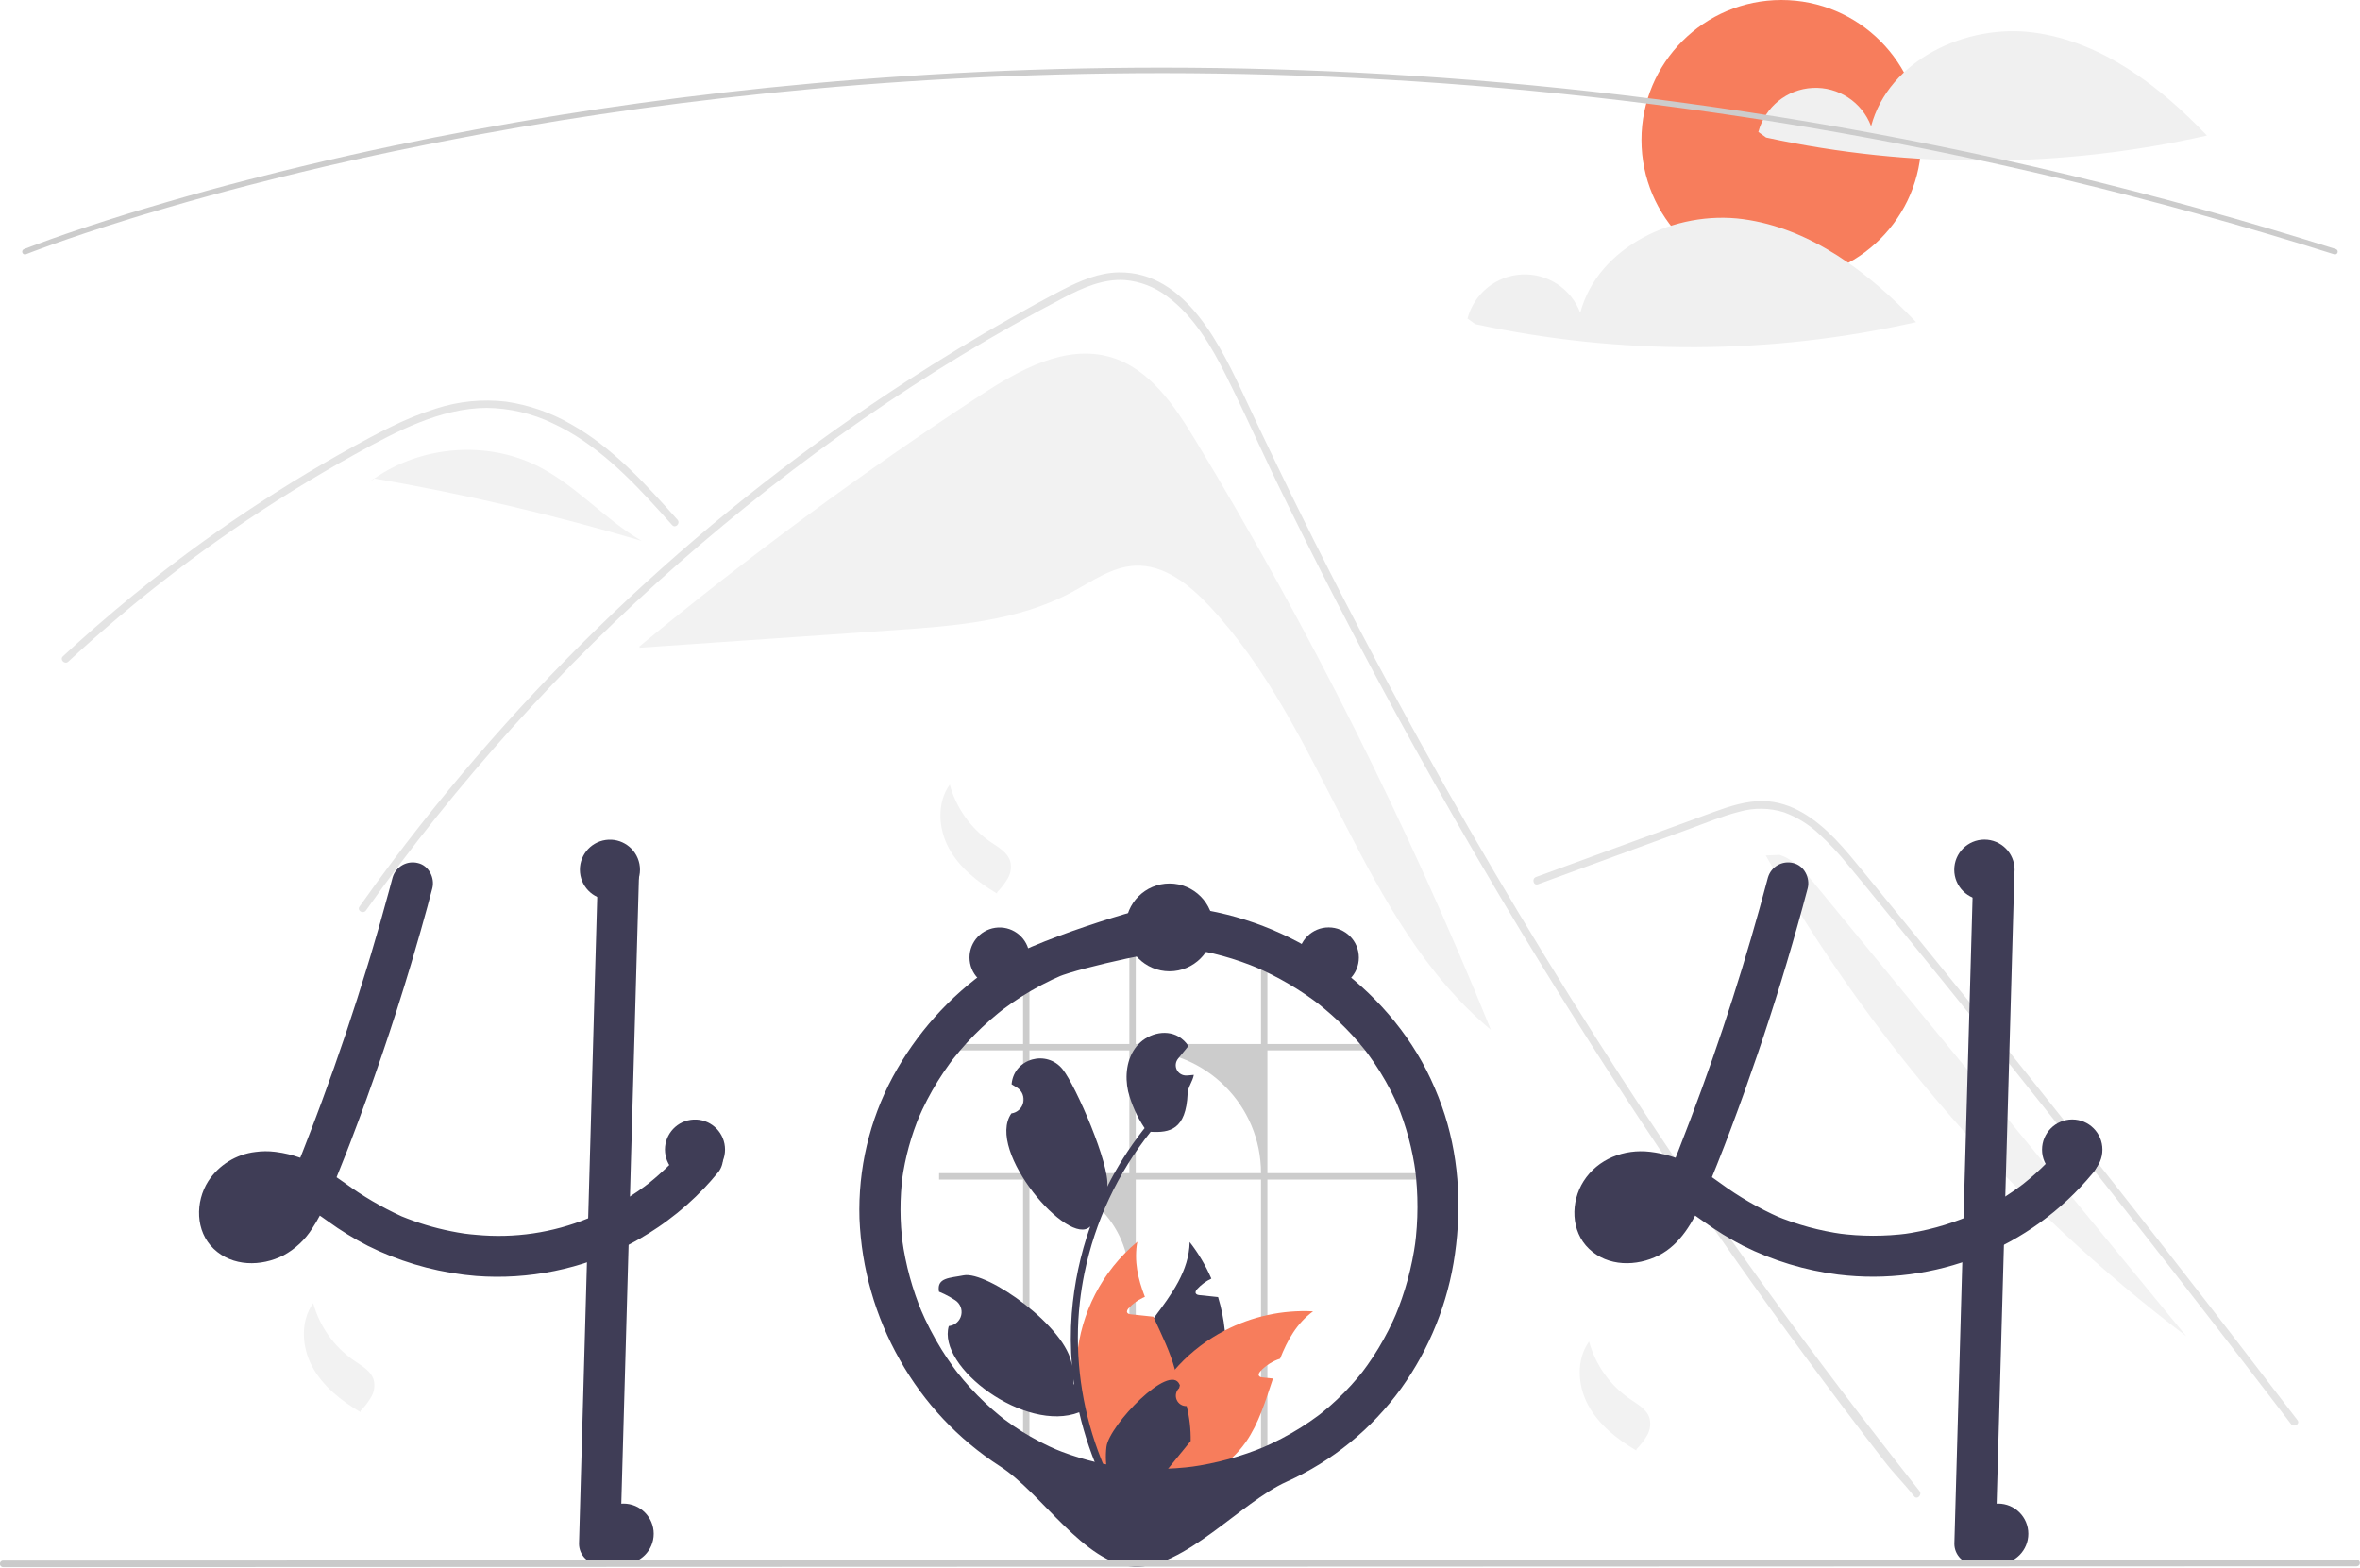
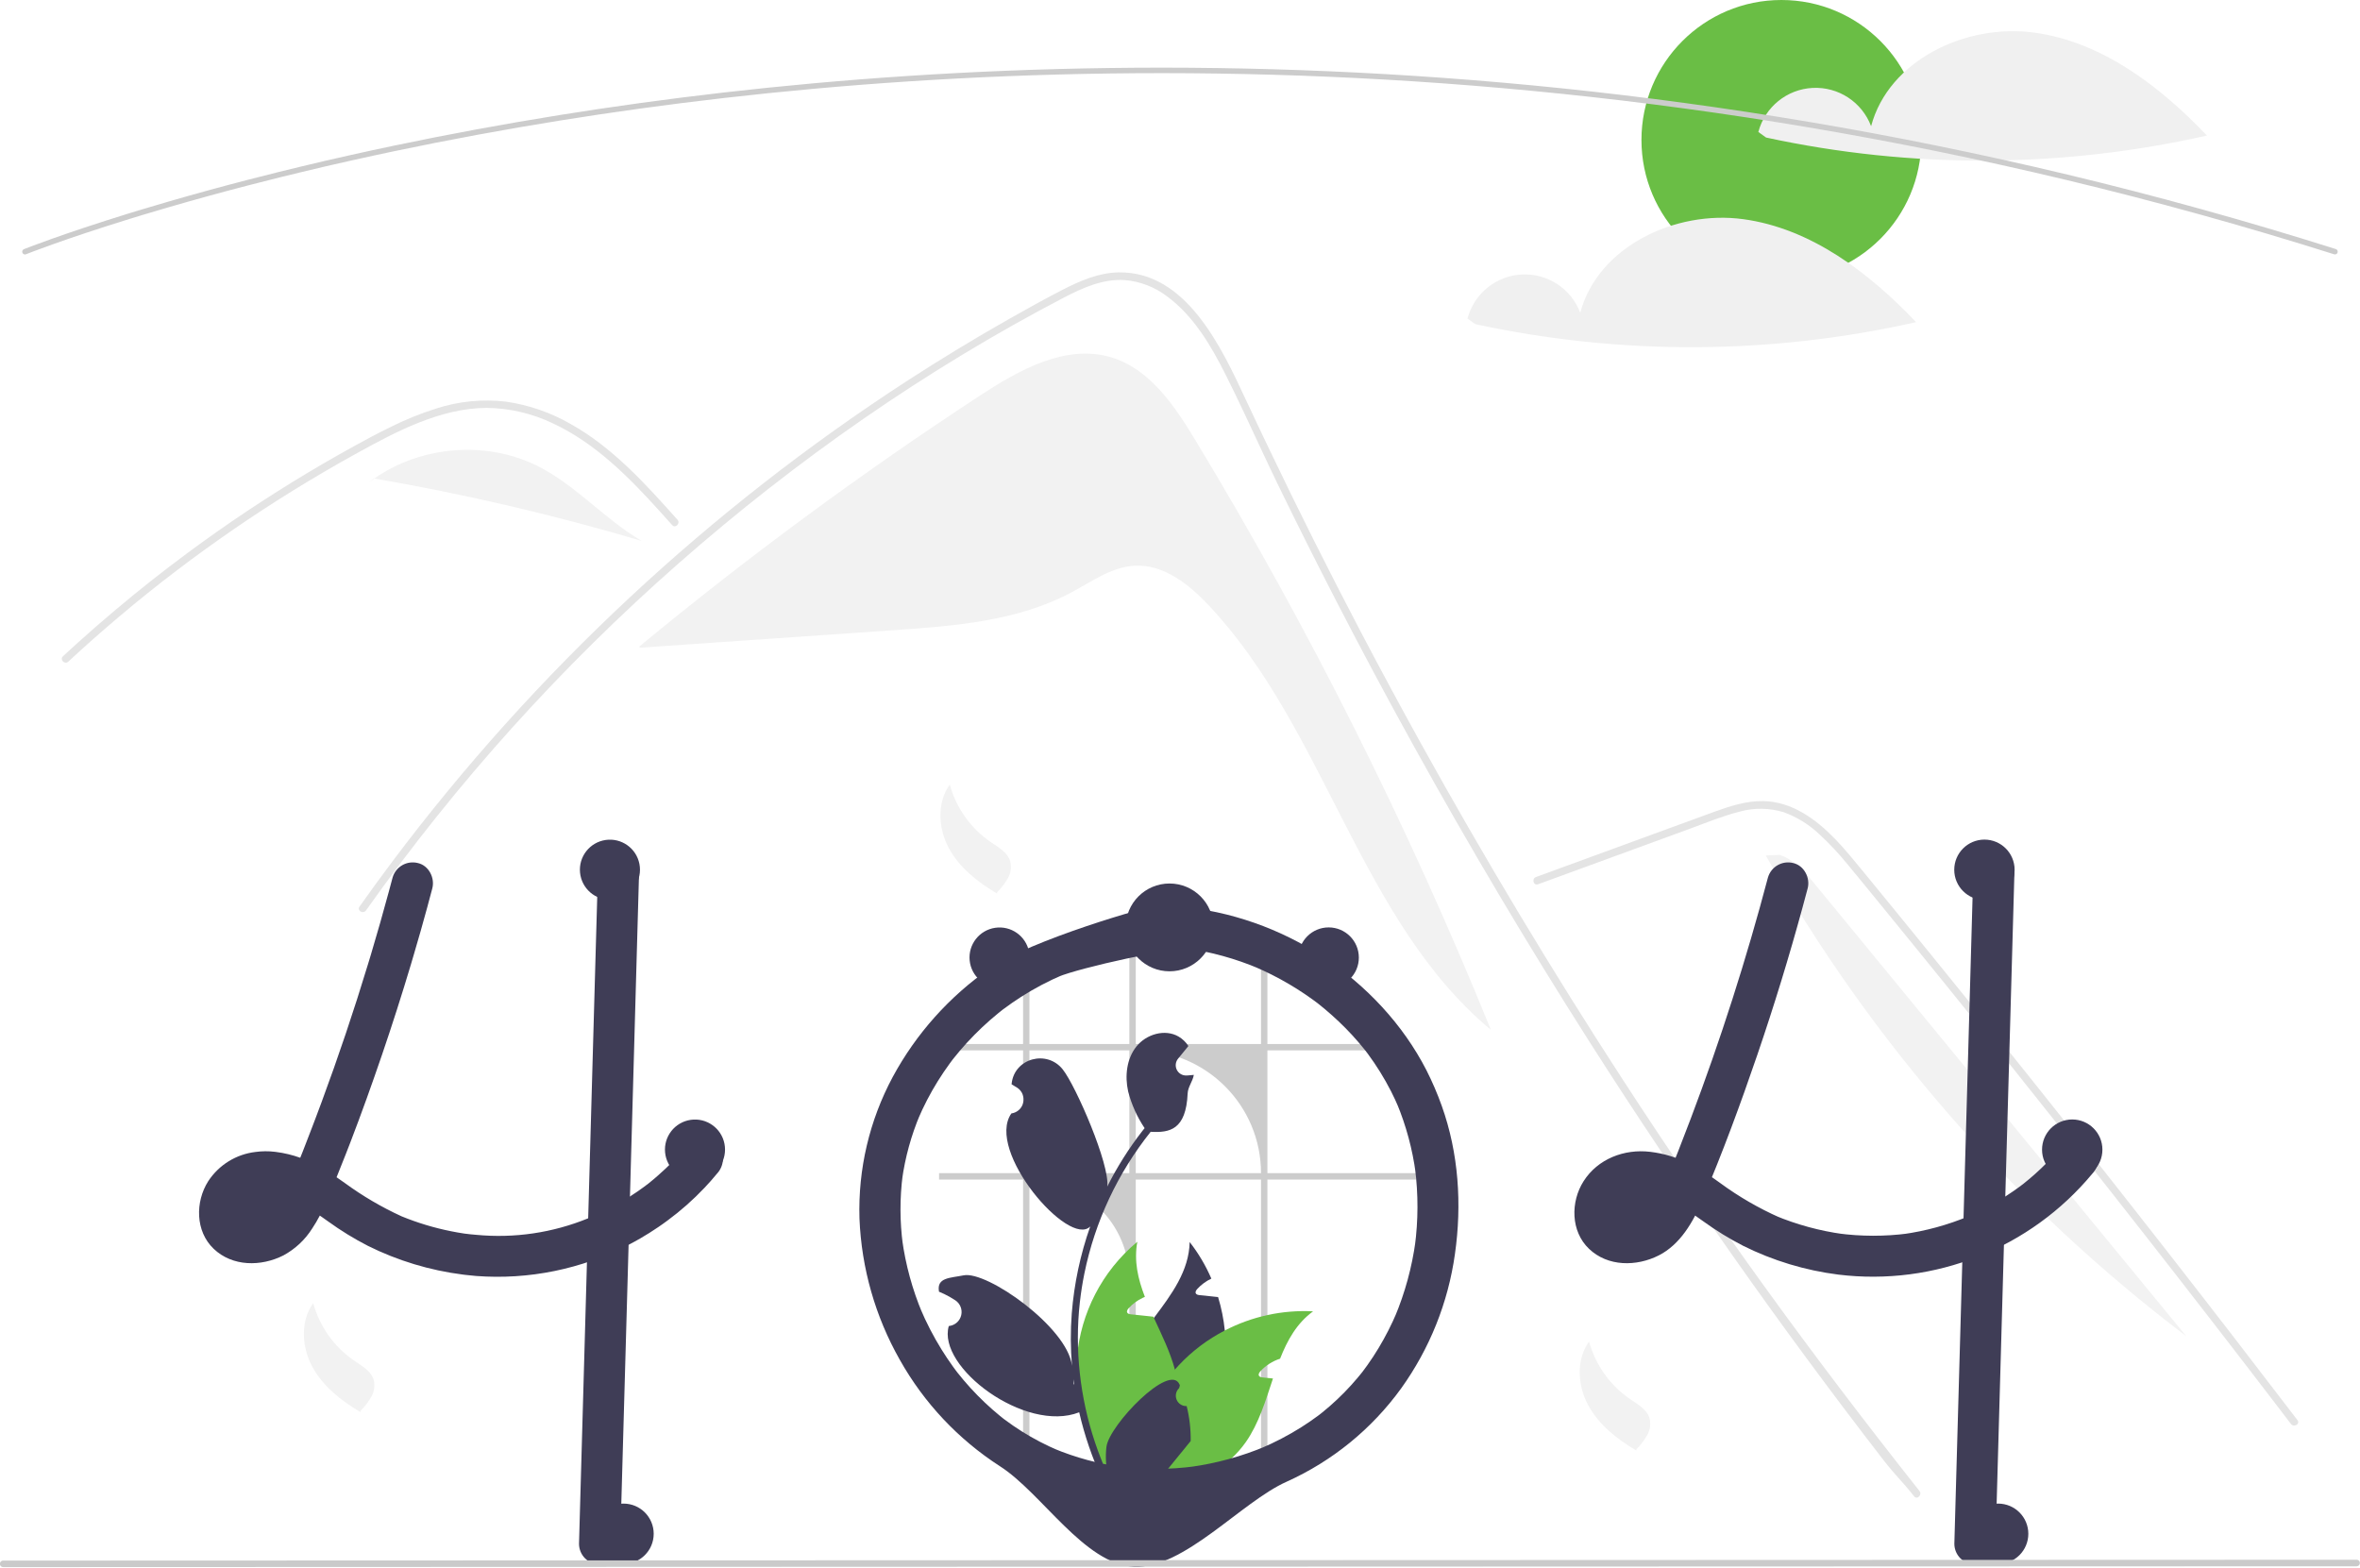
<svg xmlns="http://www.w3.org/2000/svg" data-name="Layer 1" width="860.131" height="571.148" viewBox="0 0 860.131 571.148">
  <path d="M605.67,324.953c-7.669-12.684-16.757-26.228-30.99-30.37-16.482-4.796-33.413,4.732-47.775,14.135a1392.157,1392.157,0,0,0-123.893,91.283l.043.492q46.226-3.188,92.451-6.376c22.265-1.535,45.296-3.283,64.972-13.816,7.467-3.997,14.745-9.336,23.206-9.708,10.512-.462,19.677,6.879,26.88,14.549,42.607,45.371,54.937,114.754,102.738,154.616A1516.995,1516.995,0,0,0,605.67,324.953Z" transform="translate(-169.9343 -164.426)" fill="#f2f2f2" />
  <path d="M867.571,709.781c-4.712-5.95-6.637-7.343-11.285-13.348q-56.764-73.416-106.708-151.792-33.924-53.23-64.483-108.504-14.549-26.278-28.3-52.969-10.67-20.695-20.865-41.638c-1.944-3.988-3.832-7.994-5.711-12.009-4.428-9.442-8.773-18.93-13.439-28.244-5.317-10.616-11.789-21.745-21.553-28.877a29.405,29.405,0,0,0-15.319-5.895c-7.948-.513-15.282,2.769-22.176,6.353-50.439,26.301-97.659,59.276-140.37,96.798A730.778,730.778,0,0,0,303.322,496.247c-1.008,1.439-3.392.064-2.374-1.384q6.009-8.498,12.257-16.813A734.817,734.817,0,0,1,500.805,303.064q18.248-11.826,37.183-22.542c6.362-3.603,12.752-7.16,19.251-10.497,6.371-3.273,13.137-6.215,20.416-6.325,24.77-.385,37.595,27.667,46.405,46.542q4.153,8.911,8.406,17.766,16.075,33.621,33.387,66.628,10.685,20.379,21.837,40.52,34.707,62.718,73.779,122.897c34.506,53.143,68.737,100.089,108.046,149.785C870.596,709.213,868.662,711.175,867.571,709.781Z" transform="translate(-169.9343 -164.426)" fill="#e4e4e4" />
  <path d="M414.916,355.804c-1.439-1.604-2.869-3.209-4.318-4.813-11.422-12.633-23.679-25.118-39.364-32.361a57.11,57.11,0,0,0-23.927-5.546c-8.562.028-16.932,2.273-24.843,5.418-3.74,1.494-7.398,3.19-11.001,4.996-4.116,2.072-8.159,4.281-12.183,6.509q-11.331,6.27-22.368,13.091-21.961,13.572-42.546,29.216-10.671,8.113-20.902,16.758-9.516,8.031-18.646,16.492c-1.302,1.201-3.245-.743-1.944-1.943,1.604-1.494,3.227-2.979,4.85-4.446q6.875-6.215,13.971-12.193,12.939-10.918,26.549-20.993,21.163-15.676,43.783-29.225,11.304-6.765,22.918-12.963c2.338-1.247,4.703-2.466,7.096-3.621a113.116,113.116,0,0,1,16.868-6.866,60.006,60.006,0,0,1,25.476-2.503,66.327,66.327,0,0,1,23.505,8.131c15.401,8.608,27.346,21.919,38.97,34.909C418.033,355.171,416.099,357.124,414.916,355.804Z" transform="translate(-169.9343 -164.426)" fill="#e4e4e4" />
  <path d="M730.477,486.711l36.905-13.498,18.323-6.702c5.968-2.183,11.921-4.667,18.09-6.23a28.539,28.539,0,0,1,16.374.209,37.738,37.738,0,0,1,12.771,7.917,103.64,103.64,0,0,1,10.475,11.186c3.989,4.794,7.92,9.639,11.868,14.467q24.441,29.891,48.563,60.041,24.121,30.15,47.92,60.556,23.857,30.48,47.385,61.216,2.882,3.765,5.76,7.534c1.06,1.388,3.449.02,2.375-1.388Q983.582,650.974,959.549,620.184q-24.092-30.864-48.516-61.466-24.424-30.601-49.179-60.937-6.167-7.558-12.354-15.099c-3.48-4.241-6.92-8.527-10.736-12.474-7.005-7.245-15.758-13.648-26.234-13.822-6.16-.102-12.121,1.852-17.844,3.923-6.17,2.232-12.325,4.506-18.486,6.759l-37.163,13.592-9.291,3.398c-1.649.603-.937,3.262.731,2.652Z" transform="translate(-169.9343 -164.426)" fill="#e4e4e4" />
  <path d="M366.377,334.526c-18.754-9.639-42.771-7.751-60.005,4.291a855.847,855.847,0,0,1,97.371,22.726C390.46,353.759,380.07,341.563,366.377,334.526Z" transform="translate(-169.9343 -164.426)" fill="#f2f2f2" />
  <path d="M306.188,338.784l-3.61,2.935c1.221-1.027,2.491-1.99,3.795-2.901C306.311,338.807,306.249,338.795,306.188,338.784Z" transform="translate(-169.9343 -164.426)" fill="#f2f2f2" />
  <path d="M831.549,486.846c-3.633-4.422-7.56-9.052-12.994-10.848l-5.073.2A575.436,575.436,0,0,0,966.749,651.418Q899.149,569.132,831.549,486.846Z" transform="translate(-169.9343 -164.426)" fill="#f2f2f2" />
  <path d="M516.084,450.367A37.481,37.481,0,0,0,531.015,471.325c2.82,1.92,6.157,3.762,7.122,7.035a8.379,8.379,0,0,1-.874,6.15,24.884,24.884,0,0,1-3.861,5.041l-.137.512c-6.998-4.147-13.656-9.393-17.522-16.551s-4.406-16.539.341-23.145" transform="translate(-169.9343 -164.426)" fill="#f2f2f2" />
  <path d="M749.084,653.367A37.481,37.481,0,0,0,764.015,674.325c2.82,1.92,6.157,3.762,7.122,7.035a8.379,8.379,0,0,1-.874,6.15,24.884,24.884,0,0,1-3.861,5.041l-.137.512c-6.998-4.147-13.656-9.393-17.522-16.551s-4.406-16.539.341-23.145" transform="translate(-169.9343 -164.426)" fill="#f2f2f2" />
  <path d="M284.084,639.367A37.481,37.481,0,0,0,299.015,660.325c2.82,1.92,6.157,3.762,7.122,7.035a8.379,8.379,0,0,1-.874,6.15,24.884,24.884,0,0,1-3.861,5.041l-.137.512c-6.998-4.147-13.656-9.393-17.522-16.551s-4.406-16.539.341-23.145" transform="translate(-169.9343 -164.426)" fill="#f2f2f2" />
-   <circle cx="649.249" cy="51" r="51" fill="#f77d5c" />
+   <circle cx="649.249" cy="51" r="51" fill="#6abe45" />
  <path d="M911.219,176.296c-24.717-3.341-52.935,10.019-59.341,34.124a21.597,21.597,0,0,0-41.094,2.109l2.83,2.027a372.275,372.275,0,0,0,160.659-.726C957.079,195.76,935.935,179.637,911.219,176.296Z" transform="translate(-169.9343 -164.426)" fill="#f0f0f0" />
  <path d="M805.219,244.296c-24.717-3.341-52.935,10.019-59.341,34.124a21.597,21.597,0,0,0-41.094,2.109l2.83,2.027a372.275,372.275,0,0,0,160.659-.726C851.079,263.76,829.935,247.637,805.219,244.296Z" transform="translate(-169.9343 -164.426)" fill="#f0f0f0" />
  <path d="M1020.946,257.154a.982.982,0,0,1-.302-.047C756.237,173.489,523.199,184.424,374.264,208.321c-20.269,3.251-40.591,7.006-60.404,11.161-5.058,1.06-10.306,2.195-15.597,3.378-6.319,1.407-12.554,2.856-18.532,4.306q-3.873.917-7.595,1.849c-3.758.928-7.572,1.895-11.66,2.957-4.568,1.178-9.209,2.413-13.797,3.672a.442.442,0,0,1-.051.015l0.0.001c-5.183,1.415-10.338,2.871-15.323,4.325-2.698.779-5.304,1.548-7.799,2.307-.279.077-.526.151-.776.228l-.536.163c-.311.095-.617.188-.924.275l-.02.006 0.0.001-.812.252c-.968.293-1.912.579-2.841.864-24.545,7.566-38.038,12.949-38.171,13.002a1,1,0,1,1-.744-1.856c.134-.053,13.693-5.463,38.328-13.058.932-.286,1.879-.572,2.85-.866l.754-.234c.026-.01.052-.018.078-.025.305-.087.61-.18.919-.273l.537-.163c.268-.081.531-.161.801-.235,2.479-.754,5.093-1.524,7.798-2.307,4.987-1.455,10.147-2.911,15.334-4.328.016-.006.033-.01.049-.015v-.001c4.604-1.263,9.263-2.503,13.845-3.685,4.094-1.063,7.915-2.032,11.68-2.962q3.738-.93,7.609-1.853c5.985-1.451,12.233-2.902,18.563-4.312,5.299-1.184,10.556-2.322,15.622-3.383,19.843-4.162,40.198-7.923,60.497-11.179C523.096,182.415,756.467,171.463,1021.246,255.201a1.0 1,0,0,1-.301,1.953Z" transform="translate(-169.9343 -164.426)" fill="#ccc" />
  <path d="M432.923,584.266a6.729,6.729,0,0,0-1.7-2.67,6.43,6.43,0,0,0-.92-.71c-2.61-1.74-6.51-2.13-8.99,0a5.81,5.81,0,0,0-.69.71q-1.11,1.365-2.28,2.67c-1.28,1.46-2.59,2.87-3.96,4.24-.39.38-.78.77-1.18,1.15-.23.23-.46.45-.69.67-.88.84-1.78,1.65-2.69,2.45-.48.43-.96.85-1.45,1.26-.73.61-1.46,1.22-2.2,1.81-.07.05-.14.1-.21.16-.02.01-.03.03-.05.04-.01,0-.02,0-.03.02a.179.179,0,0,0-.07.05c-.22.15-.37.25-.48.34.04-.02.08-.05.12-.07-.18.14-.37.28-.55.42-1.75,1.29-3.54,2.53-5.37,3.69a99.21,99.21,0,0,1-14.22,7.55c-.33.13-.67.27-1.01.4a85.97,85.97,0,0,1-40.85,6.02q-2.13-.165-4.26-.45c-1.64-.24-3.27-.53-4.89-.86a97.932,97.932,0,0,1-18.02-5.44,118.652,118.652,0,0,1-20.66-12.12c-1-.71-2.01-1.42-3.02-2.11,1.15-2.82,2.28-5.64,3.38-8.48.55-1.37,1.08-2.74,1.6-4.12,4.09-10.63,7.93-21.36,11.61-32.13q5.58-16.365,10.53-32.92.51-1.68.99-3.36,2.595-8.745,4.98-17.53c.15-.57.31-1.13.45-1.7q.69-2.52,1.35-5.04c1-3.79-1.26-8.32-5.24-9.23a7.634,7.634,0,0,0-9.22,5.24c-.43,1.62-.86,3.23-1.3,4.85q-3.165,11.745-6.66,23.41-.51,1.68-1.02,3.36-7.71,25.41-16.93,50.31-1.11,3.015-2.25,6.01c-.37.98-.74,1.96-1.12,2.94-.73,1.93-1.48,3.86-2.23,5.79-.43,1.13-.87,2.26-1.31,3.38-.29.71-.57,1.42-.85,2.12a41.809,41.809,0,0,0-8.81-2.12l-.48-.06a27.397,27.397,0,0,0-7.01.06,23.914,23.914,0,0,0-17.24,10.66c-4.77,7.51-4.71,18.25,1.98,24.63,6.89,6.57,17.32,6.52,25.43,2.41a28.351,28.351,0,0,0,10.52-9.86,50.569,50.569,0,0,0,2.74-4.65c.21.14.42.28.63.43.8.56,1.6,1.13,2.39,1.69a111.738,111.738,0,0,0,14.51,8.91,108.359,108.359,0,0,0,34.62,10.47c.27.03.53.07.8.1,1.33.17,2.67.3,4.01.41a103.782,103.782,0,0,0,55.58-11.36q2.175-1.125,4.31-2.36,3.315-1.92,6.48-4.08c1.15-.78,2.27-1.57,3.38-2.4a101.042,101.042,0,0,0,13.51-11.95q2.355-2.475,4.51-5.11a8.061,8.061,0,0,0,2.2-5.3A7.564,7.564,0,0,0,432.923,584.266Zm-165.59,23.82c.21-.15.42-.31.62-.47C267.893,607.766,267.603,607.936,267.333,608.086Zm3.21-3.23c-.23.26-.44.52-.67.78a23.366,23.366,0,0,1-2.25,2.2c-.11.1-.23.2-.35.29a.01.01,0,0,0-.01.01,3.804,3.804,0,0,0-.42.22q-.645.39-1.32.72a17.005,17.005,0,0,1-2.71.75,16.799,16.799,0,0,1-2.13.02h-.02a14.823,14.823,0,0,1-1.45-.4c-.24-.12-.47-.26-.7-.4-.09-.08-.17-.16-.22-.21a2.44,2.44,0,0,1-.27-.29.01.01,0,0,0-.01-.01c-.11-.2-.23-.4-.34-.6a.031.031,0,0,1-.01-.02c-.08-.25-.15-.51-.21-.77a12.511,12.511,0,0,1,.01-1.37,13.467,13.467,0,0,1,.54-1.88,11.068,11.068,0,0,1,.69-1.26c.02-.04.12-.2.23-.38.01-.01.01-.01.01-.02.15-.17.3-.35.46-.51.27-.3.56-.56.85-.83a18.022,18.022,0,0,1,1.75-1.01,19.481,19.481,0,0,1,2.93-.79,24.989,24.989,0,0,1,4.41.04,30.301,30.301,0,0,1,4.1,1.01,36.945,36.945,0,0,1-2.77,4.54C270.623,604.746,270.583,604.806,270.543,604.856Zm-11.12-3.29a2.18,2.18,0,0,1-.31.39A1.409,1.409,0,0,1,259.423,601.566Z" transform="translate(-169.9343 -164.426)" fill="#3f3d56" />
  <path d="M402.863,482.136q-.135,4.71-.27,9.42-.285,10.455-.59,20.92-.315,11.775-.66,23.54-.165,6.075-.34,12.15-.465,16.365-.92,32.72c-.03,1.13-.07,2.25-.1,3.38q-.225,8.115-.45,16.23-.255,8.805-.5,17.61-.18,6.6-.37,13.21-1.35,47.895-2.7,95.79a7.648,7.648,0,0,1-7.5,7.5,7.561,7.561,0,0,1-7.5-7.5q.75-26.94,1.52-53.88.675-24.36,1.37-48.72.225-8.025.45-16.06.345-12.09.68-24.18c.03-1.13.07-2.25.1-3.38.02-.99.05-1.97.08-2.96q.66-23.475,1.32-46.96.27-9.24.52-18.49.3-10.545.6-21.08c.09-3.09.17-6.17.26-9.26a7.648,7.648,0,0,1,7.5-7.5A7.561,7.561,0,0,1,402.863,482.136Z" transform="translate(-169.9343 -164.426)" fill="#3f3d56" />
  <path d="M814.291,484.217a893.238,893.238,0,0,1-28.161,87.941c-3.007,7.946-6.083,15.877-9.371,23.712l.756-1.792a54.583,54.583,0,0,1-5.59,10.612q-.229.321-.467.636,1.166-1.49.443-.589c-.254.301-.505.602-.768.895a23.664,23.664,0,0,1-2.249,2.203q-.301.258-.612.504l.938-.729c-.109.257-.873.597-1.111.743a18.254,18.254,0,0,1-2.405,1.219l1.792-.756a19.086,19.086,0,0,1-4.231,1.161l1.994-.268a17.021,17.021,0,0,1-4.298.046l1.994.268a14.002,14.002,0,0,1-3.405-.917l1.792.756a12.012,12.012,0,0,1-1.679-.896c-.271-.177-1.105-.809-.015.025,1.133.866.146.074-.088-.156-.194-.192-.37-.4-.56-.595-.882-.905.996,1.557.397.499a18.182,18.182,0,0,1-.878-1.637l.756,1.792a11.925,11.925,0,0,1-.728-2.651l.268,1.994a13.651,13.651,0,0,1-.003-3.405l-.268,1.994a15.964,15.964,0,0,1,.995-3.68l-.756,1.792a16.729,16.729,0,0,1,1.178-2.298,6.729,6.729,0,0,1,.729-1.071c.049.016-1.269,1.513-.569.757.183-.198.354-.406.539-.602.296-.314.614-.601.926-.898,1.045-.994-1.462.966-.257.179a19.049,19.049,0,0,1,2.749-1.499l-1.792.756a20.311,20.311,0,0,1,4.995-1.34l-1.994.268a25.628,25.628,0,0,1,6.461.076l-1.994-.268a33.211,33.211,0,0,1,7.892,2.22l-1.792-.756c5.39,2.314,10.163,5.749,14.928,9.118a111.95,111.95,0,0,0,14.506,8.906,108.388,108.388,0,0,0,34.622,10.474,103.933,103.933,0,0,0,92.586-36.752,8.078,8.078,0,0,0,2.197-5.303,7.632,7.632,0,0,0-2.197-5.303c-2.752-2.526-7.949-3.239-10.607,0a95.636,95.636,0,0,1-8.107,8.727q-2.017,1.914-4.142,3.71-1.214,1.026-2.461,2.011c-.393.311-1.619,1.138.263-.197-.431.306-.845.64-1.271.955a99.269,99.269,0,0,1-20.332,11.565l1.792-.756a96.836,96.836,0,0,1-24.171,6.622l1.994-.268a97.643,97.643,0,0,1-25.754-.038l1.994.268a99.8,99.8,0,0,1-24.857-6.77l1.792.756a116.025,116.025,0,0,1-21.736-12.591,86.877,86.877,0,0,0-11.113-6.994,42.824,42.824,0,0,0-14.438-4.389c-9.439-1.111-19.057,2.566-24.246,10.72-4.776,7.505-4.714,18.244,1.974,24.625,6.888,6.572,17.318,6.517,25.436,2.406,7.817-3.959,12.513-12.185,15.815-19.942,7.431-17.455,14.01-35.314,20.14-53.263q9.097-26.637,16.499-53.813.917-3.366,1.807-6.739c1.001-3.789-1.261-8.32-5.238-9.226a7.633,7.633,0,0,0-9.226,5.238Z" transform="translate(-169.9343 -164.426)" fill="#3f3d56" />
  <path d="M889.124,482.136l-2.7,95.793-2.685,95.294-1.518,53.884a7.565,7.565,0,0,0,7.5,7.5,7.649,7.649,0,0,0,7.5-7.5l2.7-95.793,2.685-95.294,1.518-53.884a7.565,7.565,0,0,0-7.5-7.5,7.649,7.649,0,0,0-7.5,7.5Z" transform="translate(-169.9343 -164.426)" fill="#3f3d56" />
  <path d="M629.526,700.361h2.329V594.319h54.329v-2.323H631.855V547.252H673.81q-.923-1.173-1.899-2.317H631.855V515.382c-.77-.328-1.547-.645-2.329-.944V544.935h-45.652V507.07c-.782.036-1.553.09-2.329.155v37.71h-36.42V516.684c-.782.346-1.553.711-2.317,1.093V544.935h-30.616v2.317h30.616v44.744h-30.616v2.323h30.616V700.361h2.317V594.319a36.413,36.413,0,0,1,36.42,36.42v69.622h2.329V594.319h45.652Zm-84.401-108.365V547.252h36.42v44.744Zm38.749,0V547.252h.914a44.741,44.741,0,0,1,44.738,44.744Z" transform="translate(-169.9343 -164.426)" opacity="0.2" />
  <path d="M615.303,668.566a63.059,63.059,0,0,1-20.05,33.7c-.74.64-1.48,1.26-2.25,1.87q-2.805.255-5.57.52c-1.53.14-3.04.29-4.54.43l-.27.03-.19-1.64-.76-6.64a37.623,37.623,0,0,1-3.3-32.44c2.64-7.12,7.42-13.41,12.12-19.65,6.49-8.62,12.8-17.14,13.03-27.65a60.544,60.544,0,0,1,7.9,13.33,16.432,16.432,0,0,0-5.12,3.77c-.41.45-.82,1.08-.54,1.62.24.46.84.57,1.36.63,1.25.13,2.51.26,3.76.39,1,.11,2,.21,3,.32a63.99,63.99,0,0,1,2.45,12.18A61.189,61.189,0,0,1,615.303,668.566Z" transform="translate(-169.9343 -164.426)" fill="#3f3d56" />
-   <path d="M648.503,642.356c-5.9,4.29-9.35,10.46-12.03,17.26a16.628,16.628,0,0,0-7.17,4.58c-.41.45-.82,1.08-.54,1.62.24.46.84.57,1.36.63,1.25.13,2.51.26,3.76.39-2.68,8.04-5.14,16.36-9.88,23.15a36.989,36.989,0,0,1-12.03,10.91,38.492,38.492,0,0,1-4.02,1.99q-7.62.585-14.95,1.25-2.805.255-5.57.52c-1.53.14-3.04.29-4.54.43q-.015-.825,0-1.65a63.304,63.304,0,0,1,15.25-39.86c.45-.52.91-1.03,1.38-1.54a61.792,61.792,0,0,1,16.81-12.7A62.654,62.654,0,0,1,648.503,642.356Z" transform="translate(-169.9343 -164.426)" fill="#f77d5c" />
-   <path d="M589.163,699.526l-1.15,3.4-.58,1.73c-1.53.14-3.04.29-4.54.43l-.27.03c-1.66.17-3.31.34-4.96.51-.43-.5-.86-1.01-1.28-1.53a62.03,62.03,0,0,1,8.07-87.11c-1.32,6.91.22,13.53,2.75,20.1-.27.11-.53.22-.78.34a16.432,16.432,0,0,0-5.12,3.77c-.41.45-.82,1.08-.54,1.62.24.46.84.57,1.36.63,1.25.13,2.51.26,3.76.39,1,.11,2,.21,3,.32q.705.075,1.41.15c.07.15.13.29.2.44,2.85,6.18,5.92,12.39,7.65,18.83a43.666,43.666,0,0,1,1.02,4.91A37.604,37.604,0,0,1,589.163,699.526Z" transform="translate(-169.9343 -164.426)" fill="#f77d5c" />
+   <path d="M648.503,642.356c-5.9,4.29-9.35,10.46-12.03,17.26a16.628,16.628,0,0,0-7.17,4.58c-.41.45-.82,1.08-.54,1.62.24.46.84.57,1.36.63,1.25.13,2.51.26,3.76.39-2.68,8.04-5.14,16.36-9.88,23.15a36.989,36.989,0,0,1-12.03,10.91,38.492,38.492,0,0,1-4.02,1.99q-7.62.585-14.95,1.25-2.805.255-5.57.52c-1.53.14-3.04.29-4.54.43q-.015-.825,0-1.65a63.304,63.304,0,0,1,15.25-39.86c.45-.52.91-1.03,1.38-1.54a61.792,61.792,0,0,1,16.81-12.7A62.654,62.654,0,0,1,648.503,642.356Z" transform="translate(-169.9343 -164.426)" fill="#6abe45" />
+   <path d="M589.163,699.526l-1.15,3.4-.58,1.73c-1.53.14-3.04.29-4.54.43l-.27.03c-1.66.17-3.31.34-4.96.51-.43-.5-.86-1.01-1.28-1.53a62.03,62.03,0,0,1,8.07-87.11c-1.32,6.91.22,13.53,2.75,20.1-.27.11-.53.22-.78.34a16.432,16.432,0,0,0-5.12,3.77c-.41.45-.82,1.08-.54,1.62.24.46.84.57,1.36.63,1.25.13,2.51.26,3.76.39,1,.11,2,.21,3,.32q.705.075,1.41.15c.07.15.13.29.2.44,2.85,6.18,5.92,12.39,7.65,18.83a43.666,43.666,0,0,1,1.02,4.91A37.604,37.604,0,0,1,589.163,699.526Z" transform="translate(-169.9343 -164.426)" fill="#6abe45" />
  <path d="M689.821,554.487c-8.609-16.792-21.946-30.921-37.632-41.304a114.237,114.237,0,0,0-52.563-18.38q-3.69-.335-7.399-.393c-2.921-.044-46.866,12.632-61.587,22.982a114.295,114.295,0,0,0-35.333,39.527,102.5,102.5,0,0,0-12.126,51.633,113.564,113.564,0,0,0,14.703,51.476,110.475,110.475,0,0,0,36.444,38.746C549.667,708.561,565.074,734.51,583.183,735.426c18.246.923,39.054-23.555,55.695-30.987a104.425,104.425,0,0,0,41.726-34.005,110.25,110.25,0,0,0,19.599-48.948c2.574-18.083,1.374-36.733-4.801-54.016a111.86,111.86,0,0,0-5.58-12.983c-1.78-3.505-6.996-4.796-10.261-2.691a7.68,7.68,0,0,0-2.691,10.261q1.568,3.088,2.915,6.278l-.756-1.792a101.151,101.151,0,0,1,6.876,25.538l-.268-1.994a109.229,109.229,0,0,1-.066,28.683l.268-1.994a109.734,109.734,0,0,1-7.555,27.674l.756-1.792a104.212,104.212,0,0,1-6.672,13.098q-1.923,3.186-4.081,6.222c-.632.888-1.283,1.761-1.939,2.631-.856,1.136,1.167-1.483.282-.369-.151.19-.3.38-.452.569q-.681.852-1.382,1.688a93.613,93.613,0,0,1-10.176,10.384q-1.366,1.192-2.778,2.331c-.469.378-.932.773-1.421,1.125.019-.013,1.58-1.199.656-.511-.29.216-.579.436-.87.652q-2.91,2.156-5.974,4.092a103.485,103.485,0,0,1-14.756,7.713l1.792-.756a109.215,109.215,0,0,1-27.597,7.552l1.994-.268a108.154,108.154,0,0,1-28.589.051l1.994.268a99.835,99.835,0,0,1-25.095-6.784l1.792.756a93.643,93.643,0,0,1-13.416-6.991q-3.174-2-6.184-4.247c-.286-.214-.57-.43-.855-.645-.915-.691.658.51.67.518a19.169,19.169,0,0,1-1.535-1.225q-1.454-1.184-2.861-2.422a101.989,101.989,0,0,1-10.493-10.709q-1.213-1.434-2.374-2.911c-.335-.426-.947-1.29.404.529-.178-.239-.362-.474-.542-.712q-.647-.858-1.276-1.728-2.203-3.048-4.188-6.246a109.29,109.29,0,0,1-7.805-15.108l.756,1.792a106.588,106.588,0,0,1-7.34-26.837l.268,1.994a97.866,97.866,0,0,1-.048-25.636l-.268,1.994A94.673,94.673,0,0,1,505.276,570.55l-.756,1.792a101.557,101.557,0,0,1,7.195-13.856q2.066-3.323,4.378-6.485.525-.718,1.062-1.428c.324-.428,1.215-1.493-.305.388.149-.184.293-.374.439-.56q1.269-1.608,2.6-3.165A107.402,107.402,0,0,1,530.772,536.215q1.474-1.292,2.995-2.529.691-.562,1.391-1.113c.187-.147.376-.291.562-.439-1.997,1.59-.555.433-.102.093q3.134-2.348,6.435-4.461a103.644,103.644,0,0,1,15.387-8.108l-1.792.756c7.76-3.258,42.141-10.949,48.394-10.11l-1.994-.268A106.225,106.225,0,0,1,628.768,517.419l-1.792-.756a110.313,110.313,0,0,1,12.6,6.329q3.043,1.784,5.967,3.763,1.384.937,2.738,1.915.677.489,1.346.989c.248.185.494.373.741.558,1.039.779-1.431-1.128-.342-.267a110.843,110.843,0,0,1,10.368,9.253q2.401,2.445,4.637,5.045,1.147,1.334,2.246,2.708c.364.455,1.605,2.101.084.085.372.493.747.982,1.114,1.479a97.977,97.977,0,0,1,8.392,13.538c1.793,3.498,6.987,4.802,10.261,2.691A7.677,7.677,0,0,0,689.821,554.487Z" transform="translate(-169.9343 -164.426)" fill="#3f3d56" />
  <path d="M602.431,676.882a3.78,3.78,0,0,1-2.739-6.551c.095-.379.164-.651.259-1.03q-.051-.124-.103-.247c-3.48-8.298-25.685,14.833-26.645,22.632a30.029,30.029,0,0,0,.527,10.328A120.392,120.392,0,0,1,562.778,652.01a116.202,116.202,0,0,1,.721-12.963q.597-5.293,1.657-10.511a121.787,121.787,0,0,1,24.151-51.616c6.874.384,12.898-.663,13.48-13.985.103-2.37,1.861-4.422,2.248-6.756-.656.086-1.323.14-1.979.183-.204.011-.42.021-.624.032l-.077.003a3.745,3.745,0,0,1-3.076-6.101q.425-.523.851-1.046c.43-.538.871-1.065,1.302-1.603a1.865,1.865,0,0,0,.14-.161c.495-.613.99-1.216,1.485-1.829a10.829,10.829,0,0,0-3.55-3.432c-4.959-2.905-11.801-.893-15.384,3.593-3.593,4.486-4.271,10.779-3.023,16.384a43.398,43.398,0,0,0,6.003,13.383c-.269.344-.549.678-.818,1.022a122.574,122.574,0,0,0-12.794,20.268c1.016-7.939-11.412-36.608-16.218-42.681-5.773-7.294-17.611-4.111-18.628,5.136q-.015.134-.029.268,1.071.604,2.096,1.282a5.127,5.127,0,0,1-2.067,9.33l-.105.016c-9.556,13.644,21.077,49.155,28.745,41.181a125.11,125.11,0,0,0-6.734,31.693,118.664,118.664,0,0,0,.086,19.16l-.032-.226C558.902,648.154,529.674,627.514,521.139,629.233c-4.917.99-9.76.765-9.013,5.725q.018.119.036.237a34.442,34.442,0,0,1,3.862,1.861q1.071.604,2.096,1.282a5.127,5.127,0,0,1-2.067,9.33l-.105.016c-.075.011-.14.022-.215.032-4.35,14.966,27.907,39.12,47.518,31.435h.011a125.075,125.075,0,0,0,8.402,24.528H601.679c.108-.334.204-.678.301-1.011a34.102,34.102,0,0,1-8.305-.495c2.227-2.733,4.454-5.487,6.681-8.219a1.861,1.861,0,0,0,.14-.161c1.13-1.398,2.27-2.786,3.399-4.185l.001-.002a49.952,49.952,0,0,0-1.464-12.725Zm-34.371-67.613.016-.021-.016.043Zm-6.648,59.932-.258-.581c.011-.42.011-.839,0-1.269,0-.118-.021-.237-.021-.355.097.742.183,1.485.29,2.227Z" transform="translate(-169.9343 -164.426)" fill="#3f3d56" />
  <circle cx="95.249" cy="439" r="11" fill="#3f3d56" />
  <circle cx="227.249" cy="559" r="11" fill="#3f3d56" />
  <circle cx="728.249" cy="559" r="11" fill="#3f3d56" />
  <circle cx="755.249" cy="419" r="11" fill="#3f3d56" />
  <circle cx="723.249" cy="317" r="11" fill="#3f3d56" />
  <path d="M434.183,583.426a10.949,10.949,0,1,1-.21-2.16A10.992,10.992,0,0,1,434.183,583.426Z" transform="translate(-169.9343 -164.426)" fill="#3f3d56" />
  <circle cx="484.249" cy="349" r="11" fill="#3f3d56" />
  <path d="M545.183,513.426a10.949,10.949,0,1,1-.21-2.16A10.992,10.992,0,0,1,545.183,513.426Z" transform="translate(-169.9343 -164.426)" fill="#3f3d56" />
  <path d="M403.183,481.426a10.949,10.949,0,1,1-.21-2.16A10.992,10.992,0,0,1,403.183,481.426Z" transform="translate(-169.9343 -164.426)" fill="#3f3d56" />
  <circle cx="599.249" cy="443" r="11" fill="#3f3d56" />
  <circle cx="426.249" cy="338" r="16" fill="#3f3d56" />
  <path d="M1028.875,735.267l-857.75.307a1.191,1.191,0,1,1,0-2.381l857.75-.307a1.191,1.191,0,0,1,0,2.381Z" transform="translate(-169.9343 -164.426)" fill="#cacaca" />
</svg>
